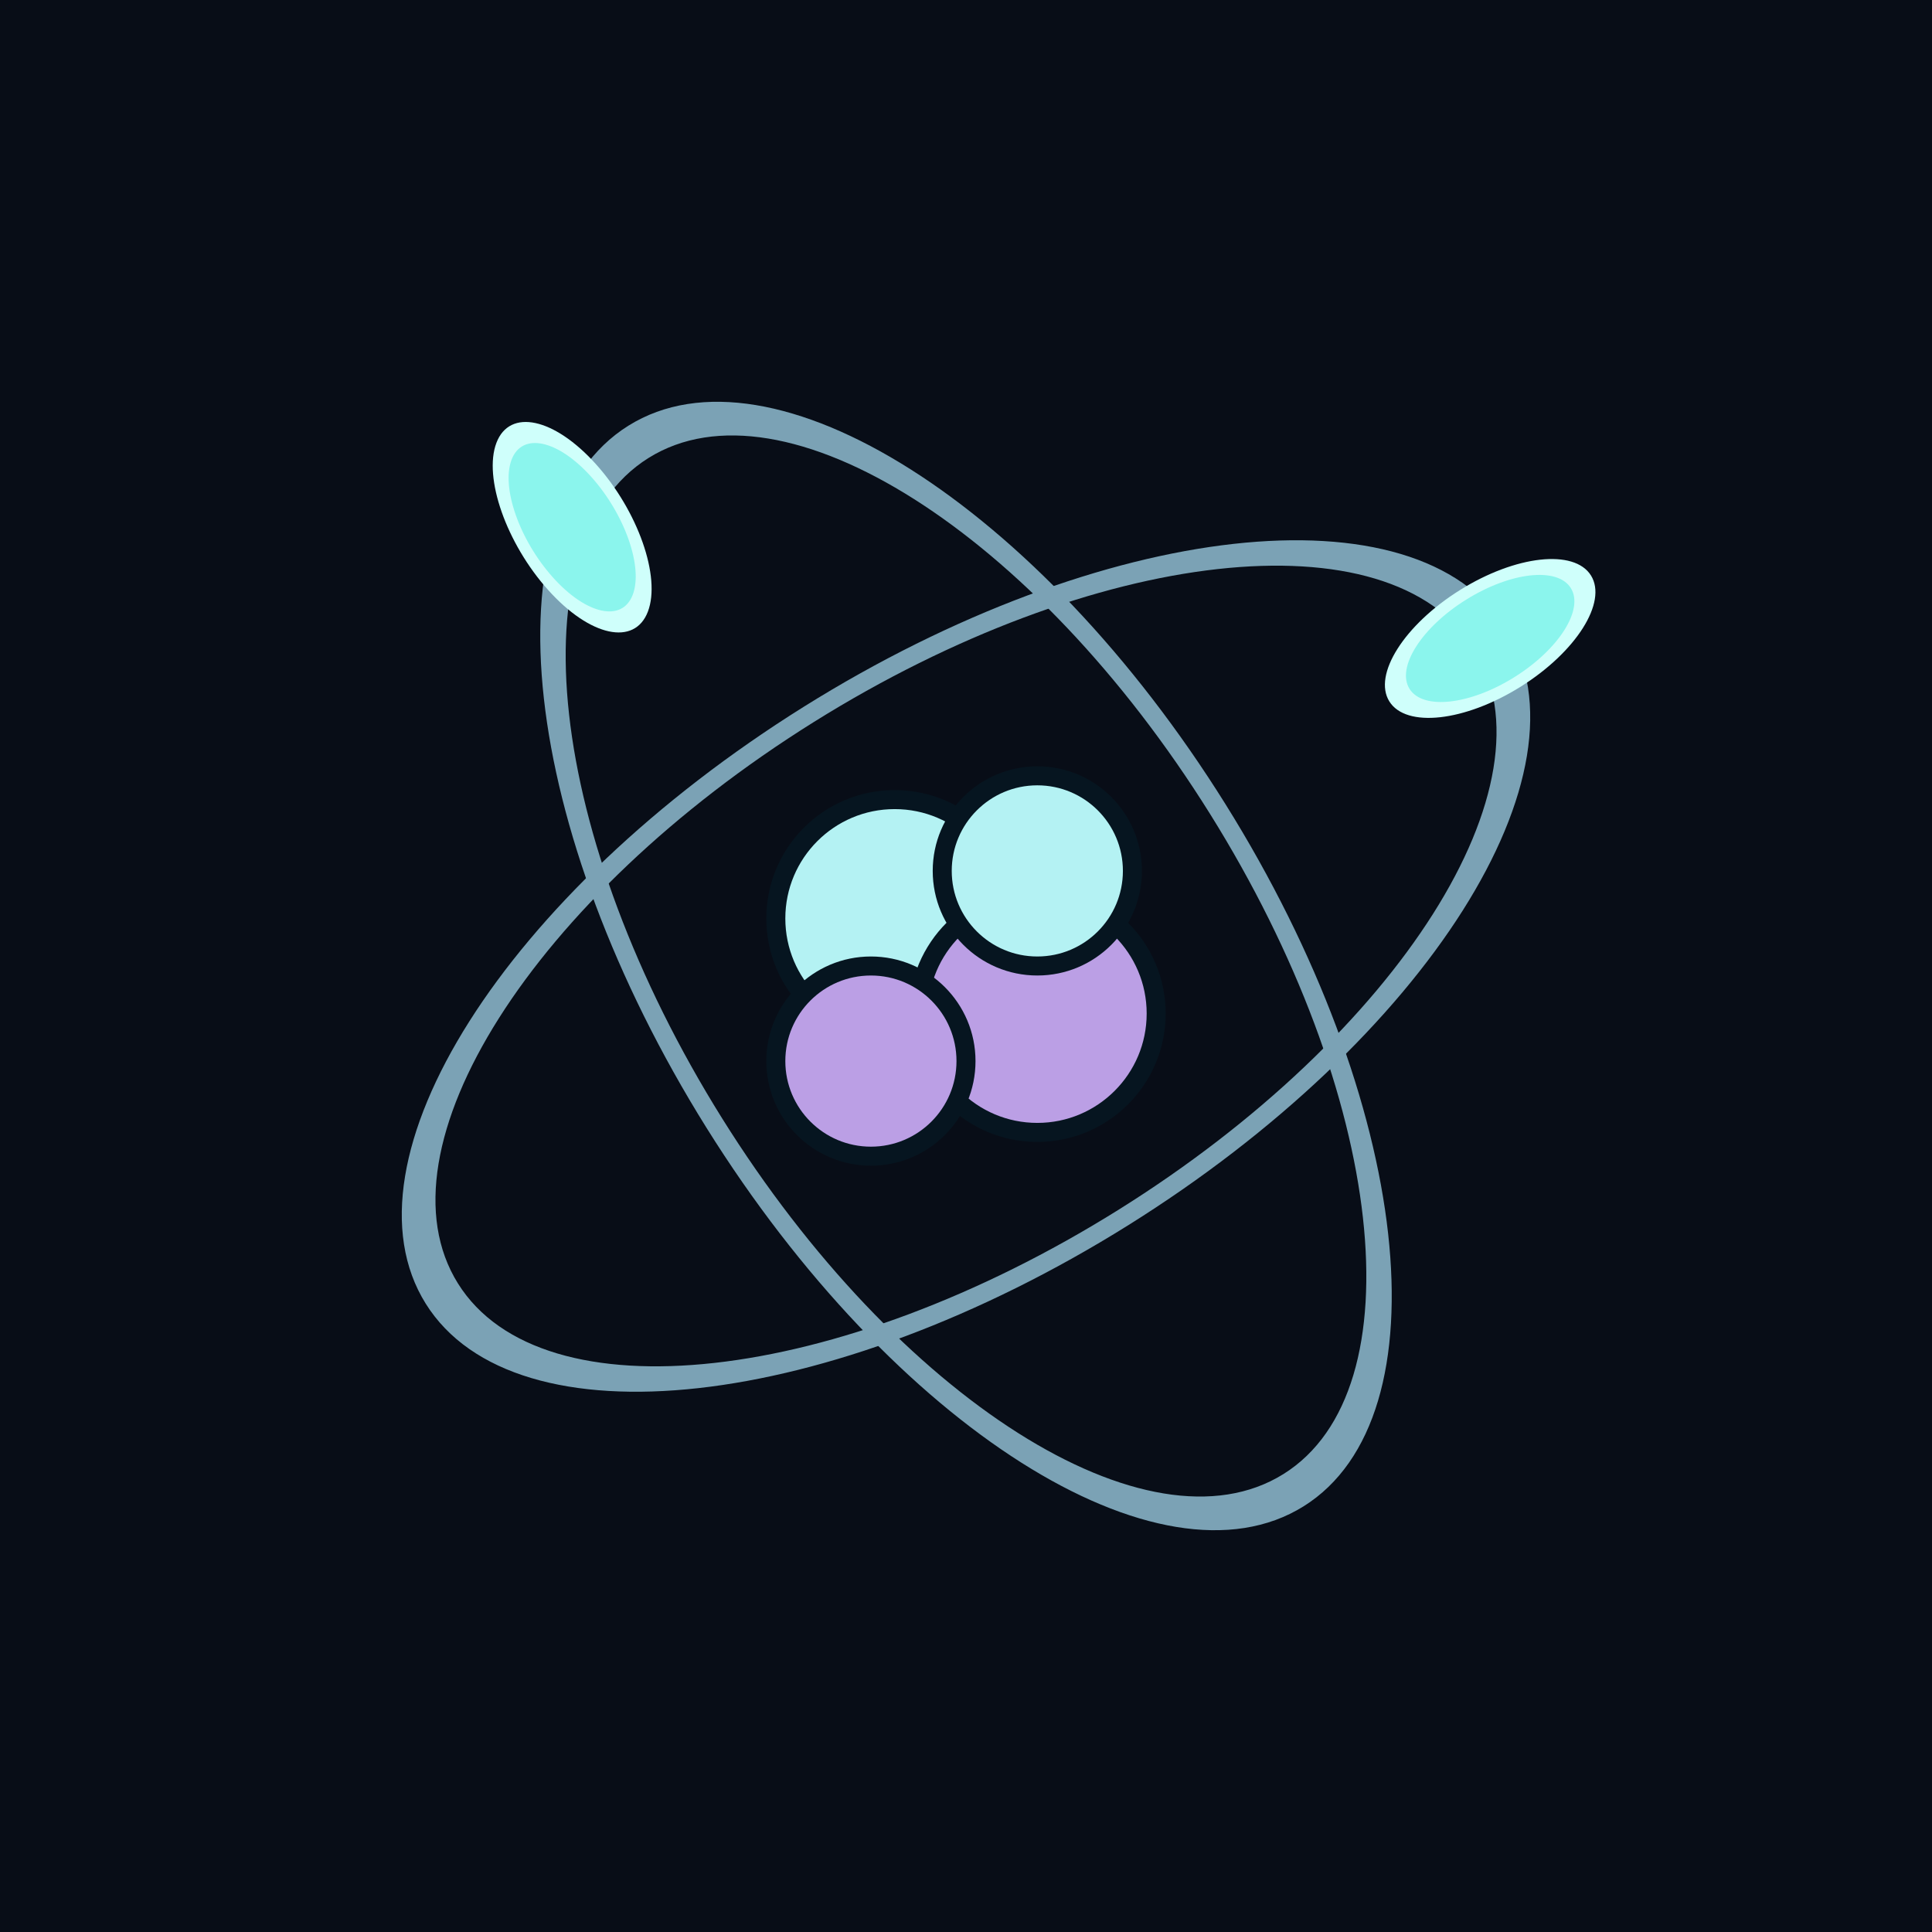
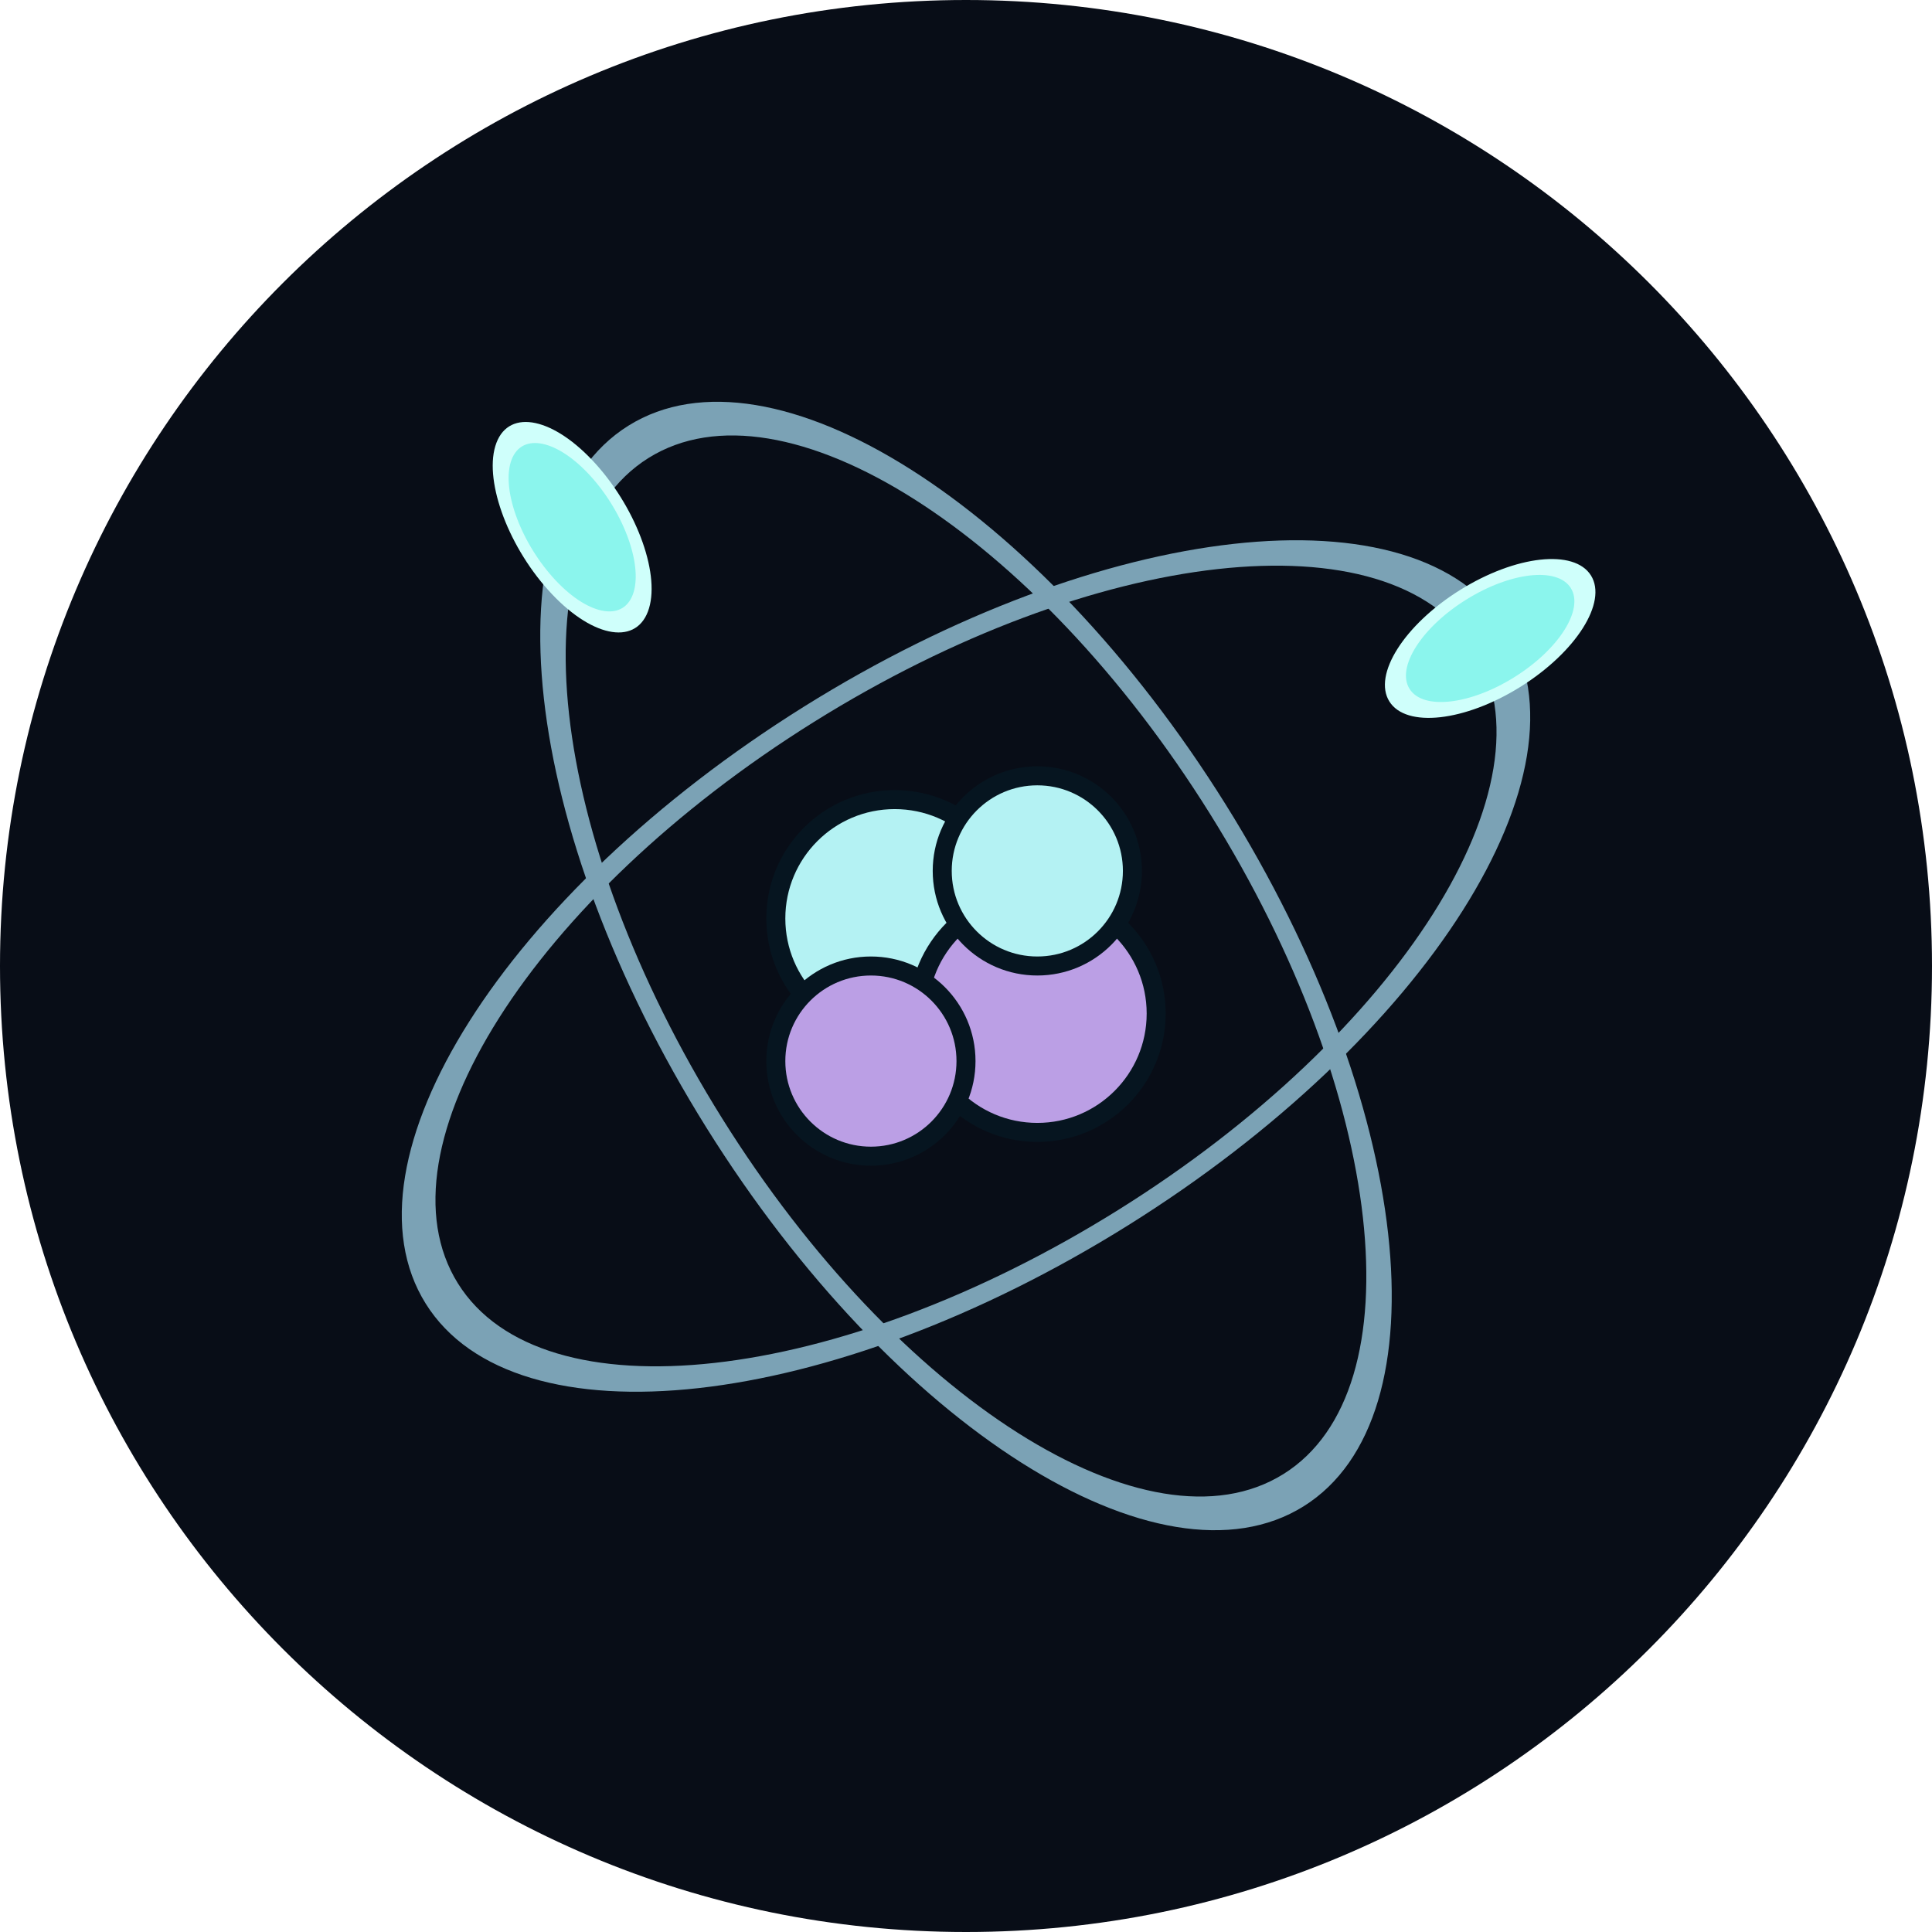
<svg xmlns="http://www.w3.org/2000/svg" viewBox="0 0 512 512">
-   <rect width="512" height="512" fill="#080d17" />
-   <g transform="translate(256 256) scale(6.3) translate(-32 -32)">
-     <g fill="#b4f2f3" stroke="#061520" stroke-width=".8">
-       <circle cx="29" cy="30" r="5" />
-       <circle cx="35" cy="34" r="5" fill="#bb9fe5" />
-       <circle cx="35" cy="28" r="4" />
-       <circle cx="28" cy="36" r="4" fill="#bb9fe5" />
-     </g>
-     <g transform="translate(32 32) rotate(-32) scale(1 .48)">
-       <circle r="26" fill="none" stroke="#7ba2b5" stroke-width="1.6" />
-       <circle cx="26" cy="0" r="4.5" fill="#8bf5ed" stroke="#cffffb" stroke-width="1" />
-     </g>
-     <g transform="translate(32 32) rotate(58) scale(1 .48)">
-       <circle r="26" fill="none" stroke="#7ba2b5" stroke-width="1.6" />
-       <g transform="rotate(160)">
+   <defs>
+     <clipPath id="c">
+       <circle cx="256" cy="256" r="256" />
+     </clipPath>
+   </defs>
+   <g clip-path="url(#c)">
+     <rect width="512" height="512" fill="#080d17" />
+     <g transform="translate(256 256) scale(6.3) translate(-32 -32)">
+       <g fill="#b4f2f3" stroke="#061520" stroke-width=".8">
+         <circle cx="29" cy="30" r="5" />
+         <circle cx="35" cy="34" r="5" fill="#bb9fe5" />
+         <circle cx="35" cy="28" r="4" />
+         <circle cx="28" cy="36" r="4" fill="#bb9fe5" />
+       </g>
+       <g transform="translate(32 32) rotate(-32) scale(1 .48)">
+         <circle r="26" fill="none" stroke="#7ba2b5" stroke-width="1.6" />
        <circle cx="26" cy="0" r="4.5" fill="#8bf5ed" stroke="#cffffb" stroke-width="1" />
+       </g>
+       <g transform="translate(32 32) rotate(58) scale(1 .48)">
+         <circle r="26" fill="none" stroke="#7ba2b5" stroke-width="1.6" />
+         <g transform="rotate(160)">
+           <circle cx="26" cy="0" r="4.5" fill="#8bf5ed" stroke="#cffffb" stroke-width="1" />
+         </g>
      </g>
    </g>
  </g>
</svg>
